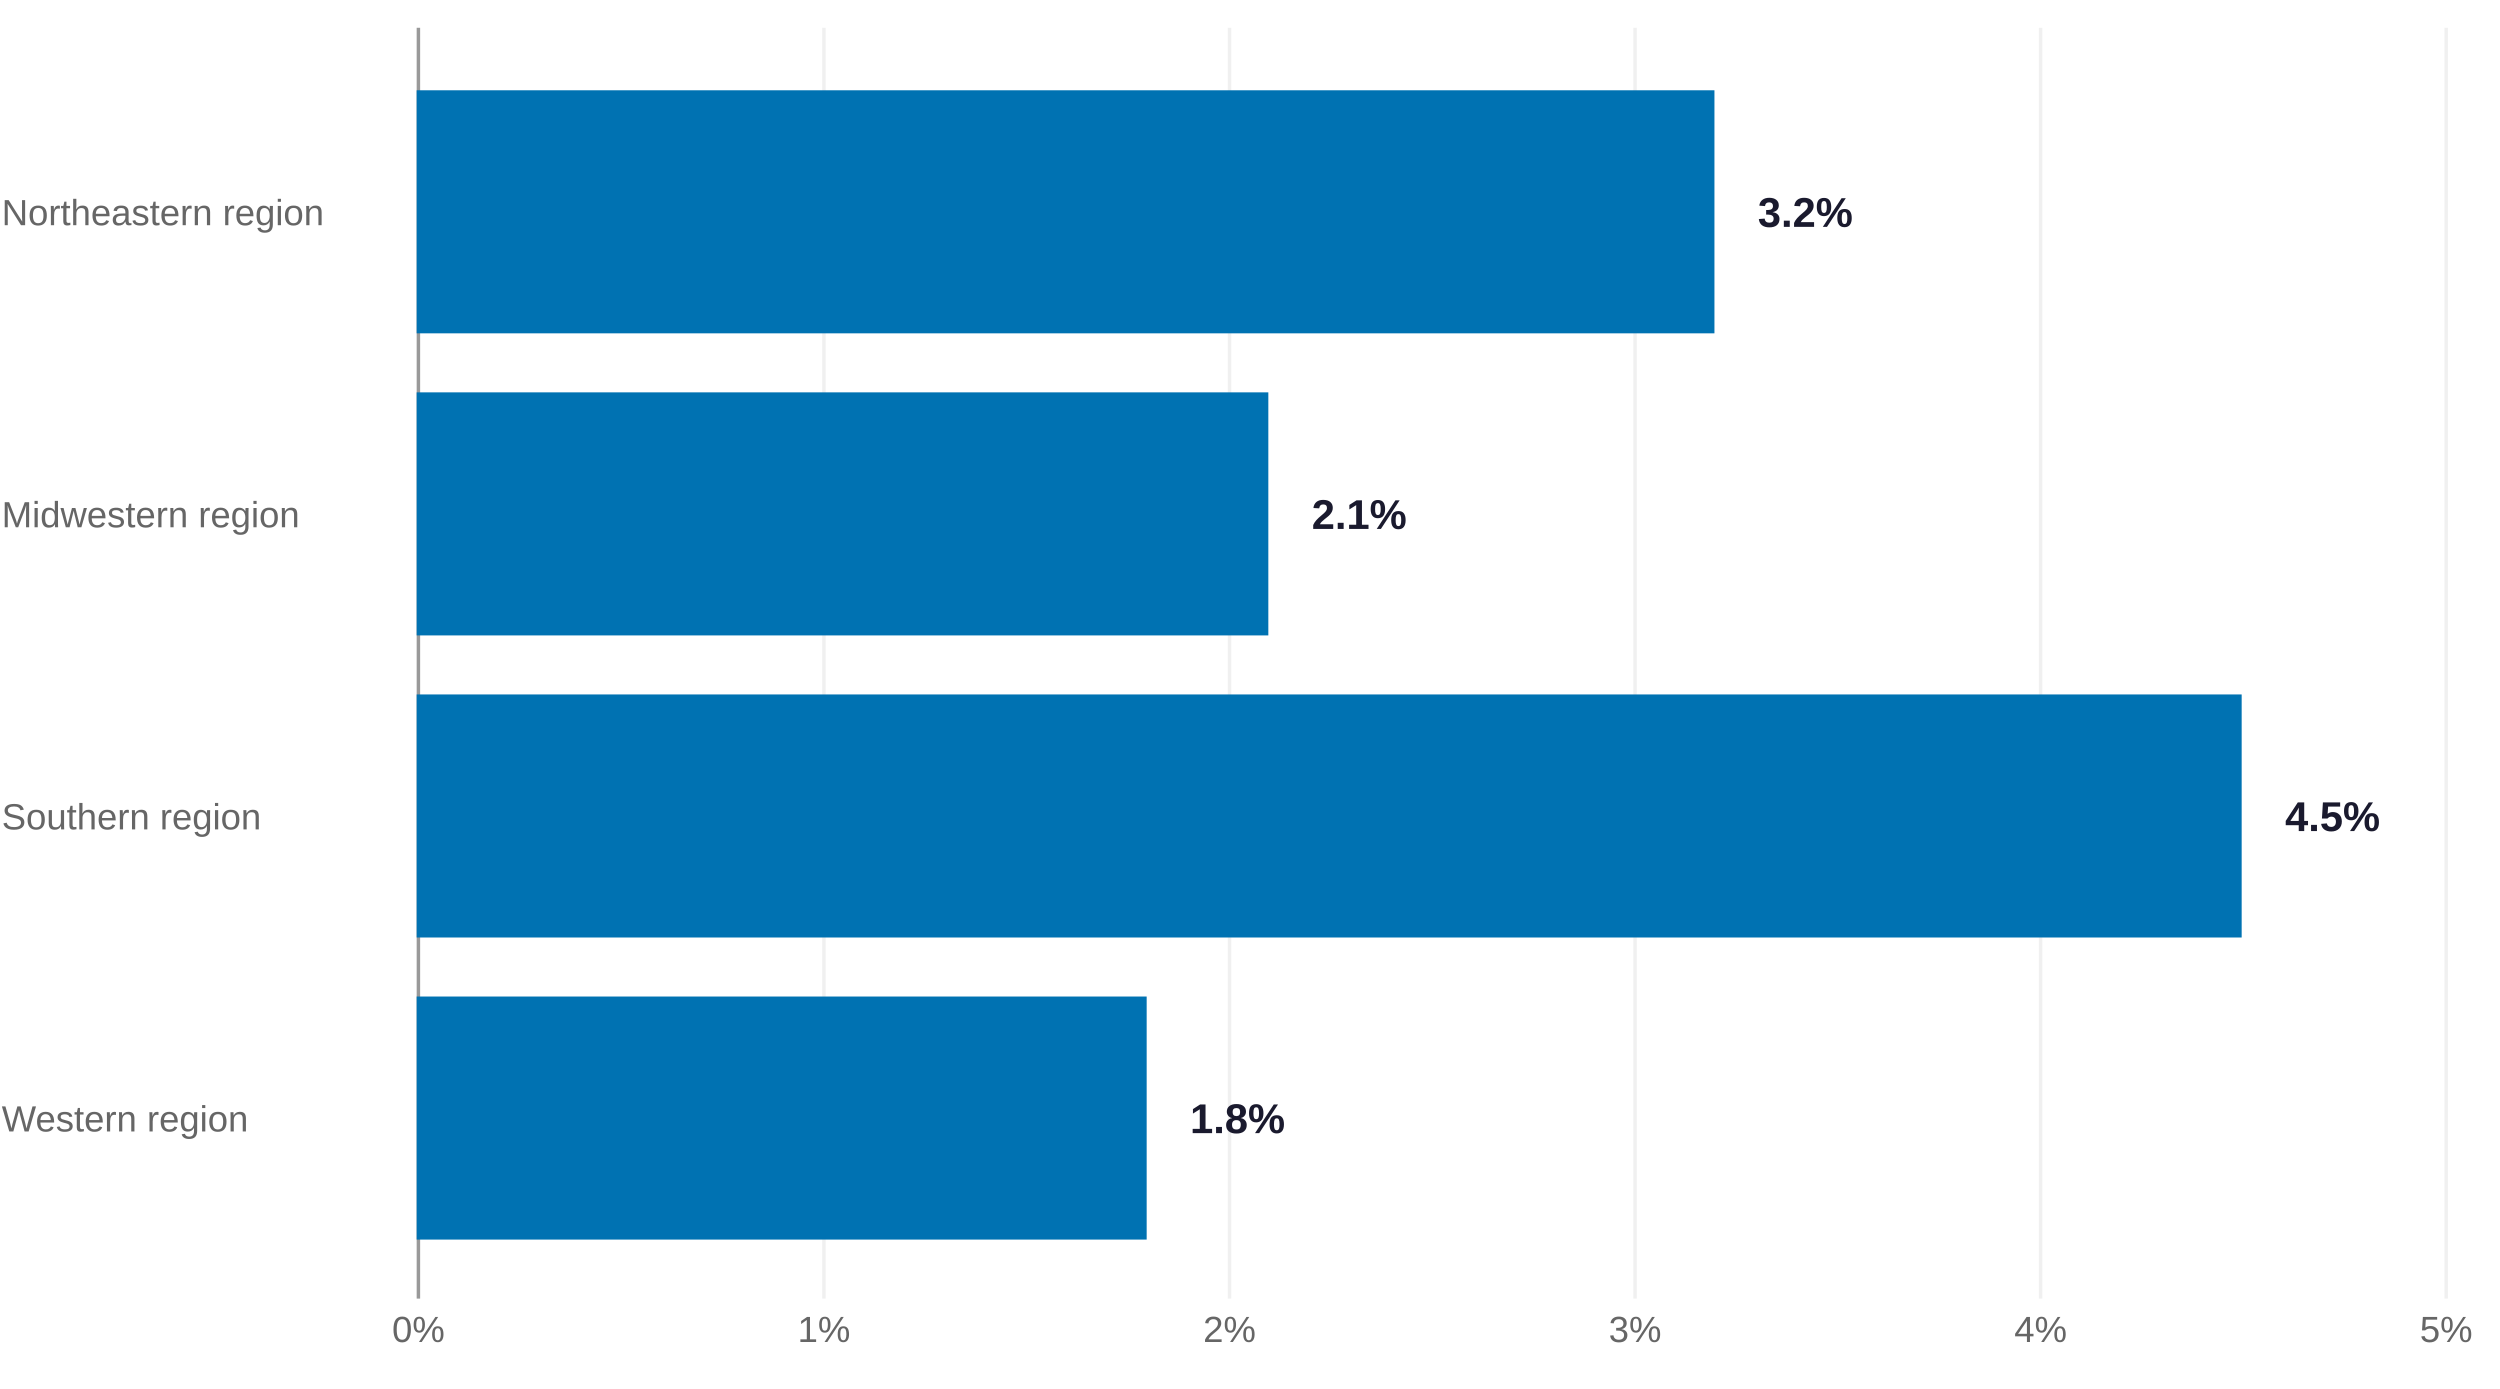
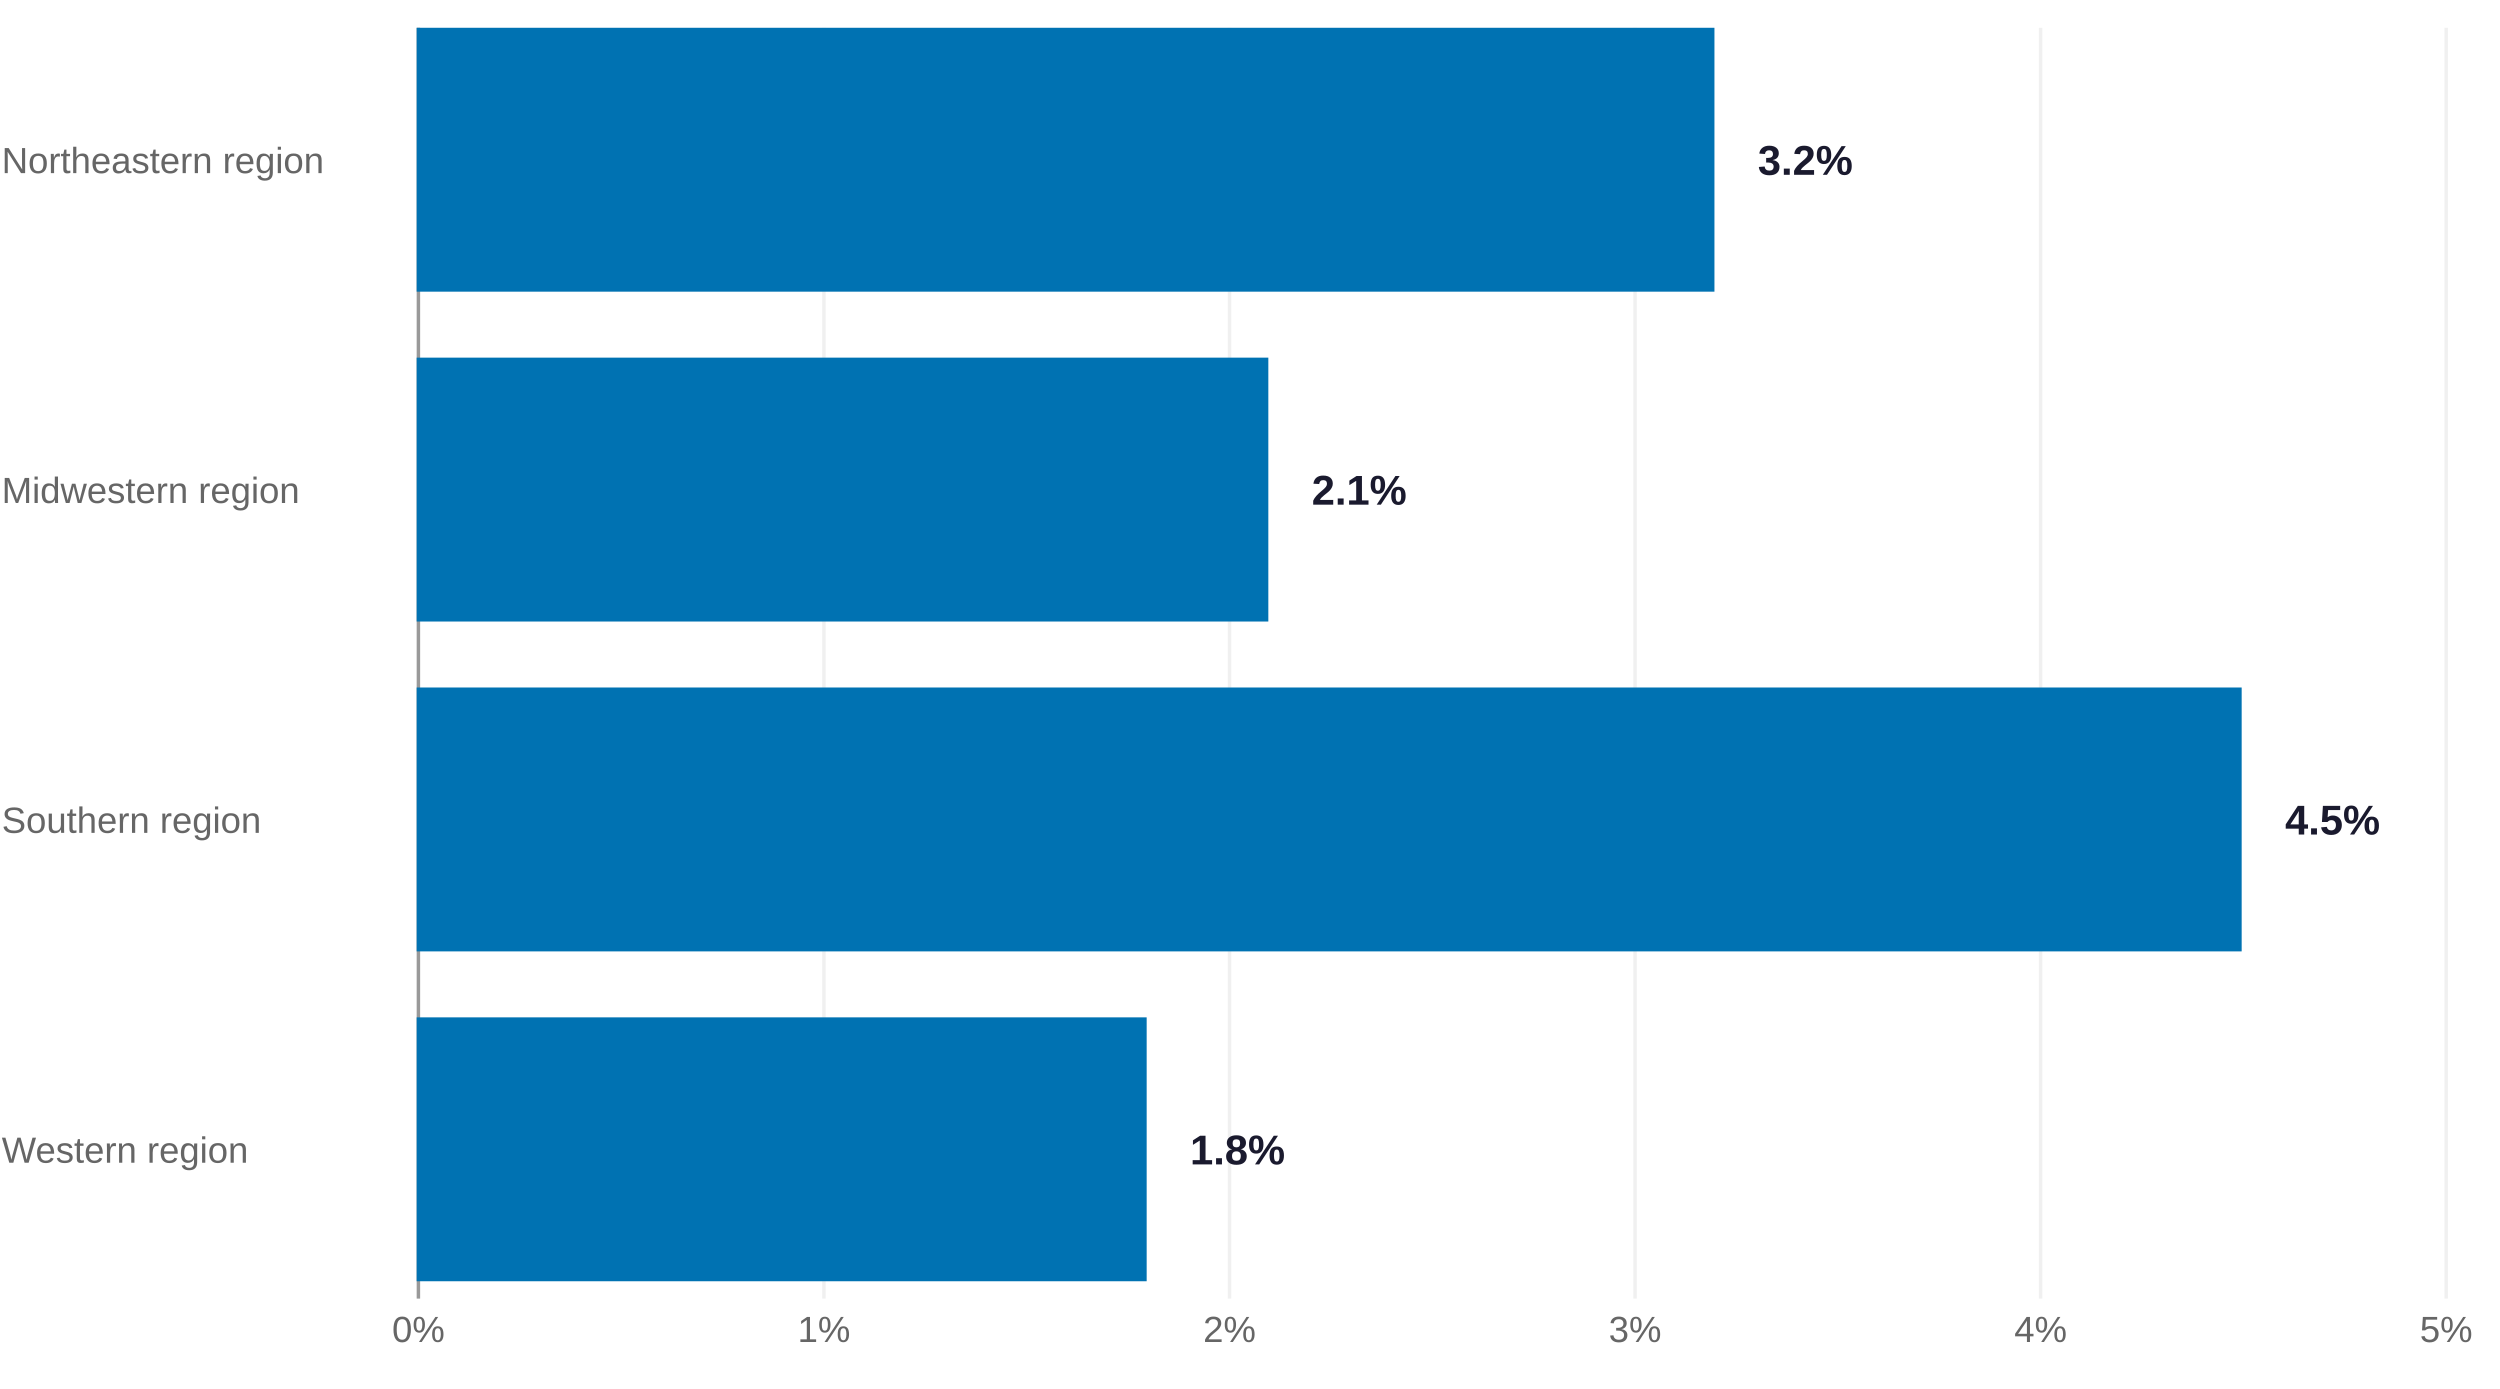
<svg class="tblchart" fill="currentColor" font-family="system-ui, sans-serif" font-size="10" text-anchor="middle" width="720" height="400" viewBox="0 0 720 400" style="background: transparent; color: rgb(74, 74, 74); font-family: Figtree, &quot;Source Sans 3&quot;, system-ui, -apple-system, &quot;Segoe UI&quot;, Arial, sans-serif; font-size: 10.5px; overflow: visible;" data-margin-left="120" data-margin-right="16" data-margin-top="8" data-margin-bottom="26">
  <style>:where(.tblchart) {
  --plot-background: white;
  display: block;
  height: auto;
  height: intrinsic;
  max-width: 100%;
}
:where(.tblchart text),
:where(.tblchart tspan) {
  white-space: pre;
}</style>
  <g aria-label="rule" stroke="#F0F0F0" transform="translate(0.5,0)">
    <line x1="236.8" x2="236.8" y1="8" y2="374" />
    <line x1="353.6" x2="353.6" y1="8" y2="374" />
    <line x1="470.4" x2="470.4" y1="8" y2="374" />
    <line x1="587.2" x2="587.2" y1="8" y2="374" />
    <line x1="704" x2="704" y1="8" y2="374" />
  </g>
  <g aria-label="text" fill="#666666" font-size="10.5" font-weight="500" transform="translate(0.5,12.5)">
    <text transform="translate(120,374)">0%</text>
    <text transform="translate(236.8,374)">1%</text>
    <text transform="translate(353.6,374)">2%</text>
    <text transform="translate(470.4,374)">3%</text>
    <text transform="translate(587.2,374)">4%</text>
    <text transform="translate(704,374)">5%</text>
  </g>
-   <g aria-label="text" fill="#666666" text-anchor="start" font-size="10.5" font-weight="500" transform="translate(-119.5,35.5)">
-     <text y="0.32em" transform="translate(120,26)">Northeastern region</text>
-     <text y="0.32em" transform="translate(120,113)">Midwestern region</text>
-     <text y="0.32em" transform="translate(120,200)">Southern region</text>
-     <text y="0.32em" transform="translate(120,287)">Western region</text>
+   <g aria-label="text" fill="#666666" text-anchor="start" font-size="10.5" font-weight="500" transform="translate(-119.5,38.5)">
+     <text y="0.32em" transform="translate(120,8)">Northeastern region</text>
+     <text y="0.32em" transform="translate(120,103)">Midwestern region</text>
+     <text y="0.32em" transform="translate(120,198)">Southern region</text>
+     <text y="0.32em" transform="translate(120,293)">Western region</text>
  </g>
  <g aria-label="rule" stroke="#999999" transform="translate(0.5,0)">
    <line x1="120" x2="120" y1="8" y2="374" />
  </g>
  <g aria-label="bar" fill="#0072B2">
-     <rect x="120" width="373.76" y="26" height="70" data-series="Share" />
-     <rect x="120" width="245.28" y="113" height="70" data-series="Share" />
-     <rect x="120" width="525.6" y="200" height="70" data-series="Share" />
-     <rect x="120" width="210.24" y="287" height="70" data-series="Share" />
+     <rect x="120" width="373.76" y="8" height="76" data-series="Share" />
+     <rect x="120" width="245.28" y="103" height="76" data-series="Share" />
+     <rect x="120" width="525.6" y="198" height="76" data-series="Share" />
+     <rect x="120" width="210.24" y="293" height="76" data-series="Share" />
  </g>
-   <g aria-label="text" fill="#1A1A2E" text-anchor="start" font-size="12" font-weight="700" transform="translate(12.5,35.5)">
-     <text y="0.32em" transform="translate(493.76,26)">3.2%</text>
-     <text y="0.32em" transform="translate(365.28,113)">2.1%</text>
-     <text y="0.32em" transform="translate(645.6,200)">4.5%</text>
-     <text y="0.32em" transform="translate(330.24,287)">1.8%</text>
+   <g aria-label="text" fill="#1A1A2E" text-anchor="start" font-size="12" font-weight="700" transform="translate(12.5,38.5)">
+     <text y="0.32em" transform="translate(493.76,8)">3.2%</text>
+     <text y="0.32em" transform="translate(365.28,103)">2.1%</text>
+     <text y="0.32em" transform="translate(645.6,198)">4.5%</text>
+     <text y="0.32em" transform="translate(330.24,293)">1.8%</text>
  </g>
</svg>
